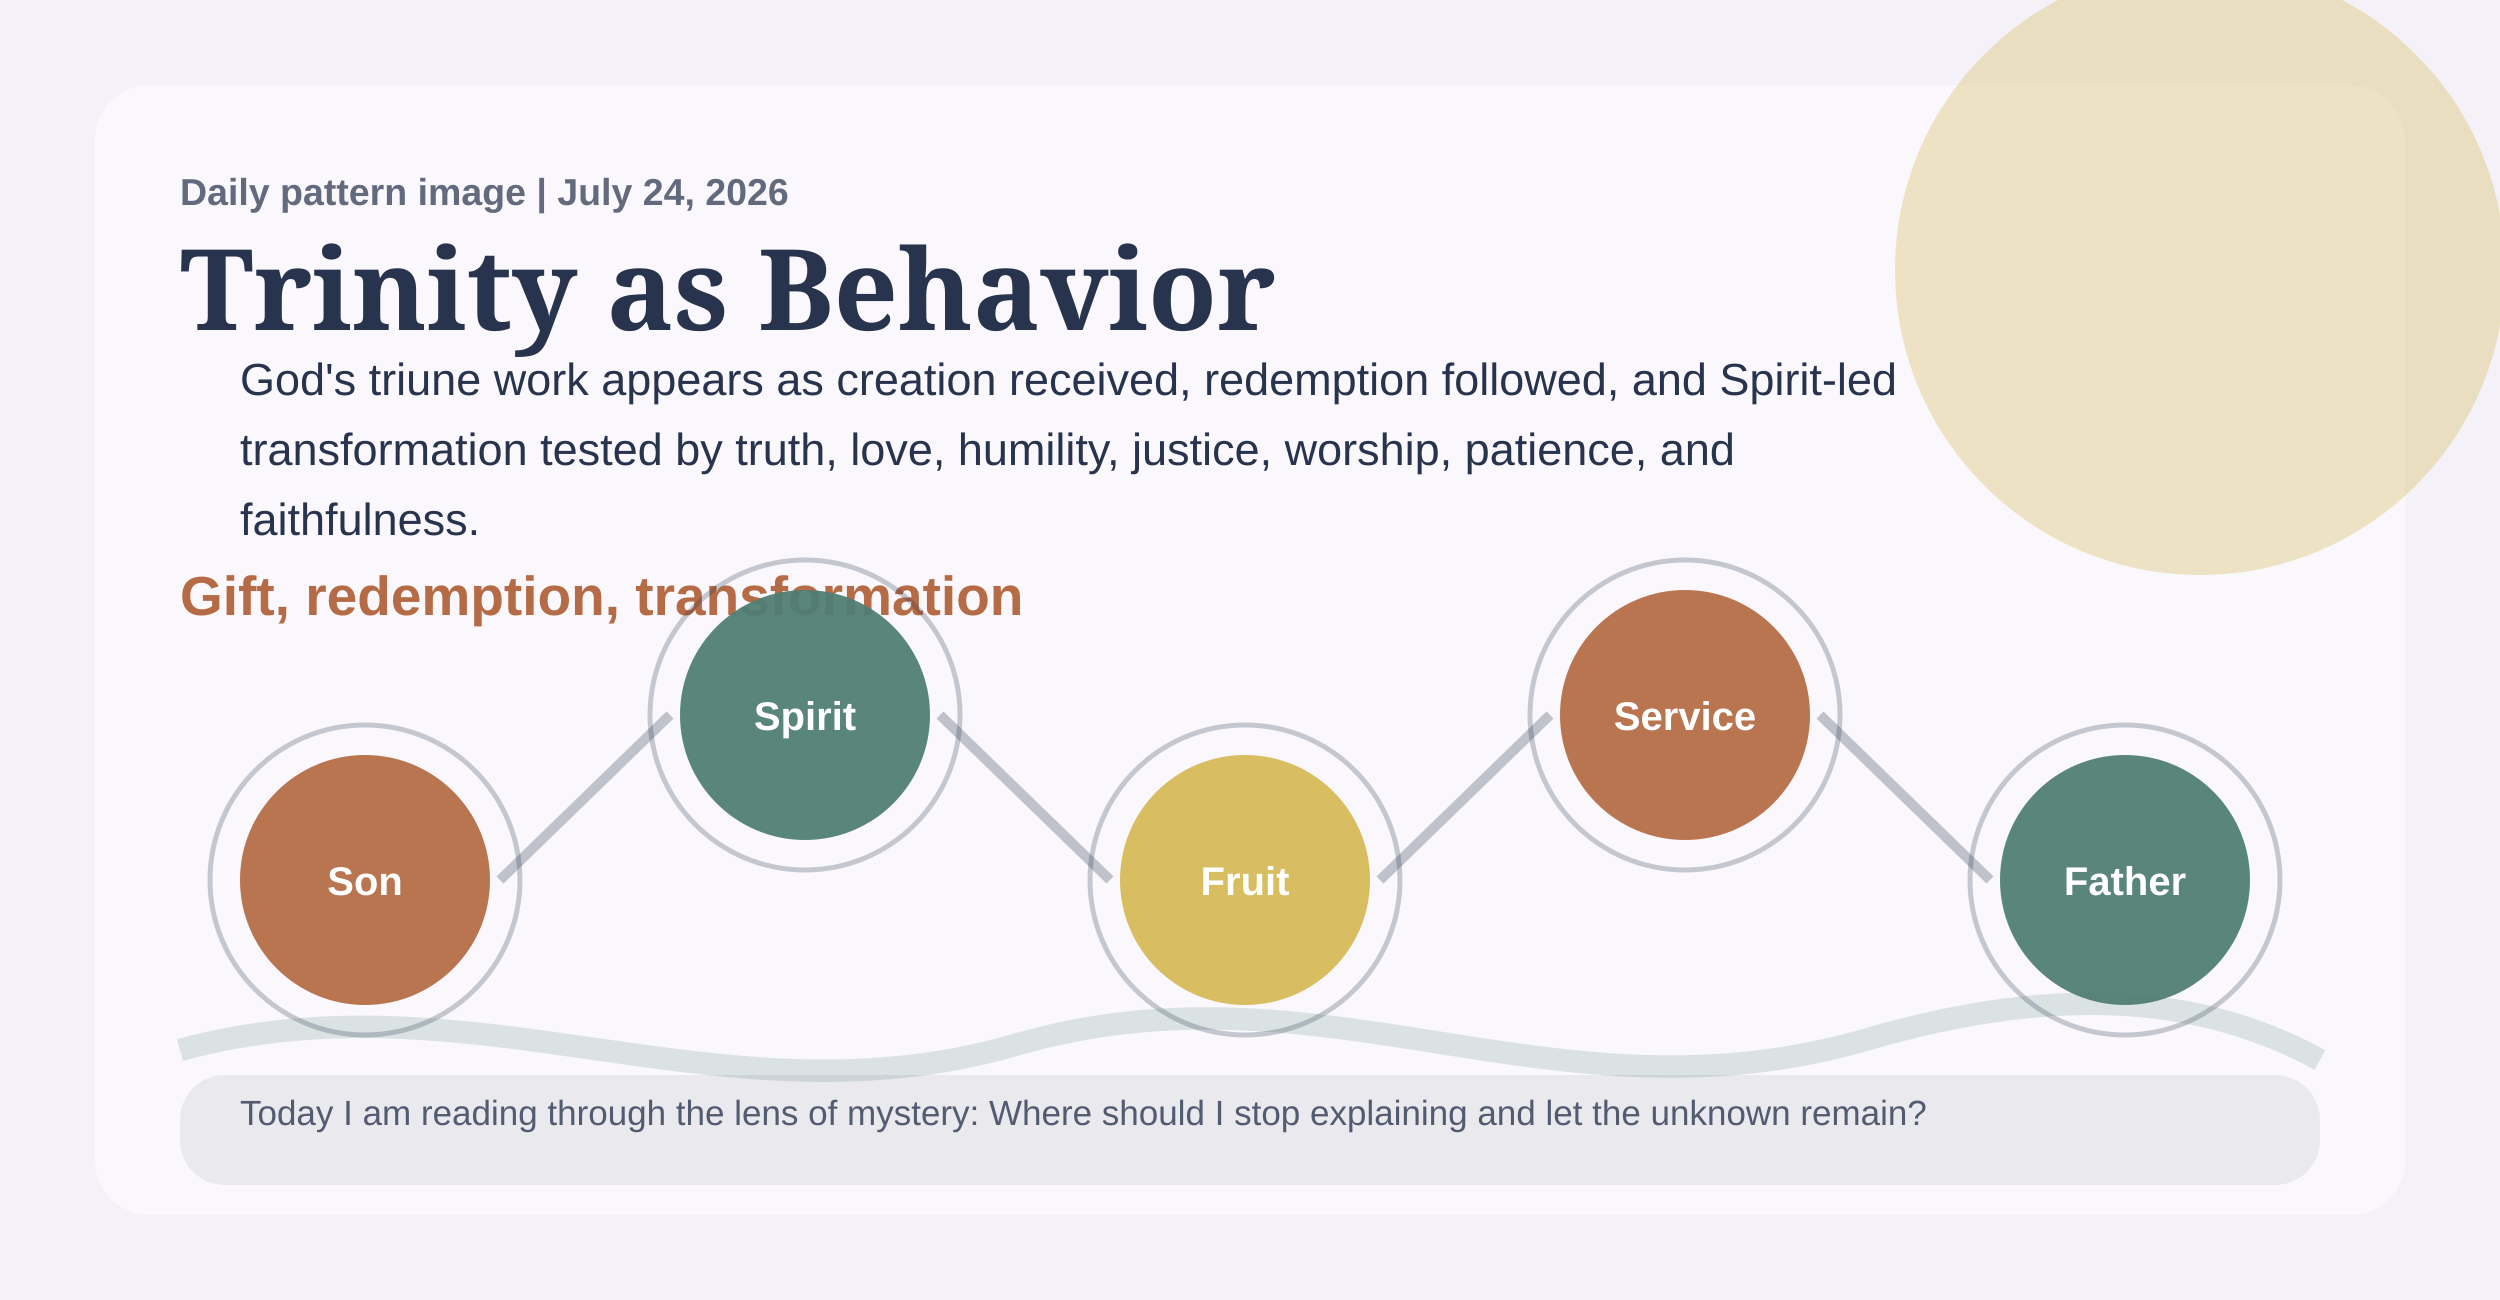
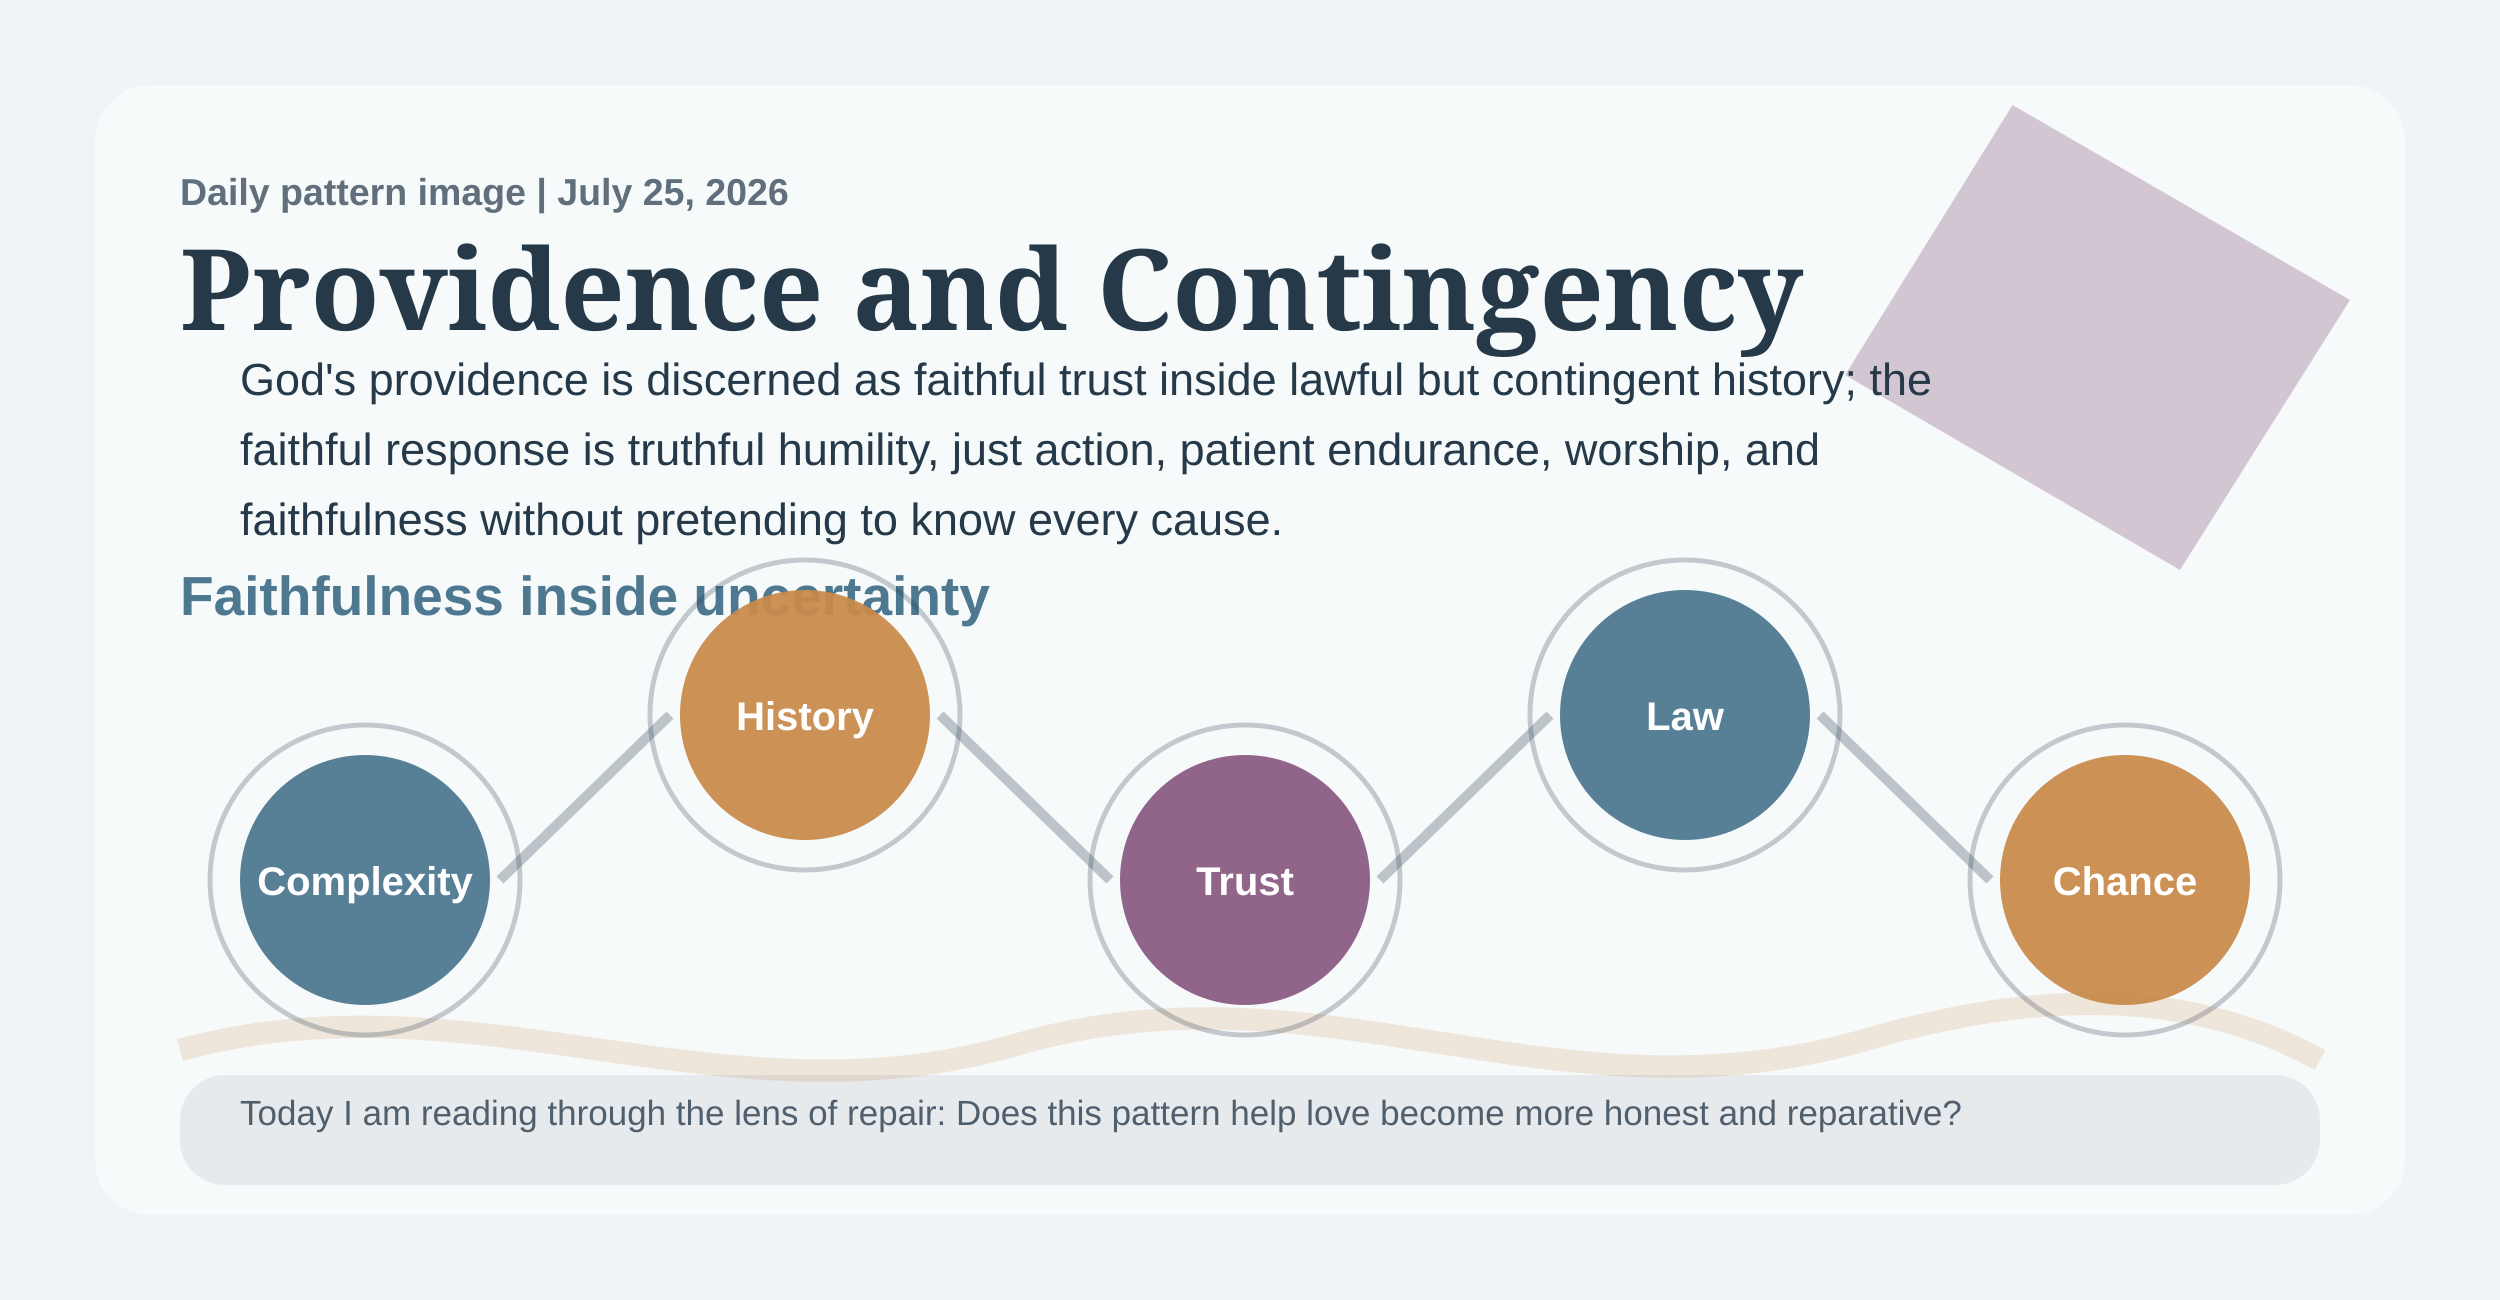
<svg xmlns="http://www.w3.org/2000/svg" width="1000" height="520" viewBox="0 0 1000 520" role="img" aria-labelledby="title desc">
  <style>
-     .eyebrow { font: 700 15px Arial, sans-serif; letter-spacing: 0; fill: #28334d; opacity: 0.72; }
-     .title { font: 700 45px Georgia, serif; letter-spacing: 0; fill: #28334d; }
-     .subtitle { font: 700 22px Arial, sans-serif; letter-spacing: 0; fill: #b56b45; }
-     .body { font: 18px Arial, sans-serif; letter-spacing: 0; fill: #28334d; }
-     .small { font: 14px Arial, sans-serif; letter-spacing: 0; fill: #28334d; opacity: 0.78; }
+     .eyebrow { font: 700 15px Arial, sans-serif; letter-spacing: 0; fill: #253949; opacity: 0.72; }
+     .title { font: 700 45px Georgia, serif; letter-spacing: 0; fill: #253949; }
+     .subtitle { font: 700 22px Arial, sans-serif; letter-spacing: 0; fill: #4d7890; }
+     .body { font: 18px Arial, sans-serif; letter-spacing: 0; fill: #253949; }
+     .small { font: 14px Arial, sans-serif; letter-spacing: 0; fill: #253949; opacity: 0.78; }
    .node { font: 700 16px Arial, sans-serif; letter-spacing: 0; fill: #ffffff; }
  </style>
-   <rect width="1000" height="520" fill="#f4f1f8" />
+   <rect width="1000" height="520" fill="#eef4f7" />
  <rect x="38" y="34" width="924" height="452" rx="22" fill="#ffffff" opacity="0.50" />
-   <circle cx="880" cy="108" r="122" fill="#d7b957" opacity="0.34" />
-   <path d="M72 420 C190 388 288 452 406 418 C530 382 620 452 746 416 C828 392 884 400 928 424" fill="none" stroke="#4f7d73" stroke-width="9" opacity="0.18" />
-   <text x="72" y="82" class="eyebrow">Daily pattern image | July 24, 2026</text>
-   <text x="72" y="132" class="title">Trinity as Behavior</text>
-   <text x="72" y="246" class="subtitle">Gift, redemption, transformation</text>
-   <text x="96" y="158" class="body">God's triune work appears as creation received, redemption followed, and Spirit-led</text>
-   <text x="96" y="186" class="body">transformation tested by truth, love, humility, justice, worship, patience, and</text>
-   <text x="96" y="214" class="body">faithfulness.</text>
-   <line x1="200" y1="352" x2="268" y2="286" stroke="#28334d" stroke-width="4" opacity="0.28" />
-   <line x1="376" y1="286" x2="444" y2="352" stroke="#28334d" stroke-width="4" opacity="0.28" />
-   <line x1="552" y1="352" x2="620" y2="286" stroke="#28334d" stroke-width="4" opacity="0.28" />
-   <line x1="728" y1="286" x2="796" y2="352" stroke="#28334d" stroke-width="4" opacity="0.28" />
-   <circle cx="146" cy="352" r="50" fill="#b56b45" opacity="0.94" />
-   <circle cx="146" cy="352" r="62" fill="none" stroke="#28334d" stroke-width="2" opacity="0.25" />
-   <text x="146" y="358" text-anchor="middle" class="node">Son</text>
-   <circle cx="322" cy="286" r="50" fill="#4f7d73" opacity="0.94" />
-   <circle cx="322" cy="286" r="62" fill="none" stroke="#28334d" stroke-width="2" opacity="0.25" />
-   <text x="322" y="292" text-anchor="middle" class="node">Spirit</text>
-   <circle cx="498" cy="352" r="50" fill="#d7b957" opacity="0.94" />
-   <circle cx="498" cy="352" r="62" fill="none" stroke="#28334d" stroke-width="2" opacity="0.25" />
-   <text x="498" y="358" text-anchor="middle" class="node">Fruit</text>
-   <circle cx="674" cy="286" r="50" fill="#b56b45" opacity="0.94" />
-   <circle cx="674" cy="286" r="62" fill="none" stroke="#28334d" stroke-width="2" opacity="0.25" />
-   <text x="674" y="292" text-anchor="middle" class="node">Service</text>
-   <circle cx="850" cy="352" r="50" fill="#4f7d73" opacity="0.94" />
-   <circle cx="850" cy="352" r="62" fill="none" stroke="#28334d" stroke-width="2" opacity="0.25" />
-   <text x="850" y="358" text-anchor="middle" class="node">Father</text>
-   <rect x="72" y="430" width="856" height="44" rx="18" fill="#28334d" opacity="0.08" />
-   <text x="96" y="450" class="small">Today I am reading through the lens of mystery: Where should I stop explaining and let the unknown remain?</text>
+   <path d="M805 42 L940 120 L872 228 L738 150 Z" fill="#8a5a83" opacity="0.33" />
+   <path d="M72 420 C190 388 288 452 406 418 C530 382 620 452 746 416 C828 392 884 400 928 424" fill="none" stroke="#c88a4a" stroke-width="9" opacity="0.18" />
+   <text x="72" y="82" class="eyebrow">Daily pattern image | July 25, 2026</text>
+   <text x="72" y="132" class="title">Providence and Contingency</text>
+   <text x="72" y="246" class="subtitle">Faithfulness inside uncertainty</text>
+   <text x="96" y="158" class="body">God's providence is discerned as faithful trust inside lawful but contingent history; the</text>
+   <text x="96" y="186" class="body">faithful response is truthful humility, just action, patient endurance, worship, and</text>
+   <text x="96" y="214" class="body">faithfulness without pretending to know every cause.</text>
+   <line x1="200" y1="352" x2="268" y2="286" stroke="#253949" stroke-width="4" opacity="0.28" />
+   <line x1="376" y1="286" x2="444" y2="352" stroke="#253949" stroke-width="4" opacity="0.28" />
+   <line x1="552" y1="352" x2="620" y2="286" stroke="#253949" stroke-width="4" opacity="0.28" />
+   <line x1="728" y1="286" x2="796" y2="352" stroke="#253949" stroke-width="4" opacity="0.28" />
+   <circle cx="146" cy="352" r="50" fill="#4d7890" opacity="0.94" />
+   <circle cx="146" cy="352" r="62" fill="none" stroke="#253949" stroke-width="2" opacity="0.25" />
+   <text x="146" y="358" text-anchor="middle" class="node">Complexity</text>
+   <circle cx="322" cy="286" r="50" fill="#c88a4a" opacity="0.94" />
+   <circle cx="322" cy="286" r="62" fill="none" stroke="#253949" stroke-width="2" opacity="0.25" />
+   <text x="322" y="292" text-anchor="middle" class="node">History</text>
+   <circle cx="498" cy="352" r="50" fill="#8a5a83" opacity="0.94" />
+   <circle cx="498" cy="352" r="62" fill="none" stroke="#253949" stroke-width="2" opacity="0.25" />
+   <text x="498" y="358" text-anchor="middle" class="node">Trust</text>
+   <circle cx="674" cy="286" r="50" fill="#4d7890" opacity="0.94" />
+   <circle cx="674" cy="286" r="62" fill="none" stroke="#253949" stroke-width="2" opacity="0.25" />
+   <text x="674" y="292" text-anchor="middle" class="node">Law</text>
+   <circle cx="850" cy="352" r="50" fill="#c88a4a" opacity="0.94" />
+   <circle cx="850" cy="352" r="62" fill="none" stroke="#253949" stroke-width="2" opacity="0.25" />
+   <text x="850" y="358" text-anchor="middle" class="node">Chance</text>
+   <rect x="72" y="430" width="856" height="44" rx="18" fill="#253949" opacity="0.08" />
+   <text x="96" y="450" class="small">Today I am reading through the lens of repair: Does this pattern help love become more honest and reparative?</text>
</svg>
